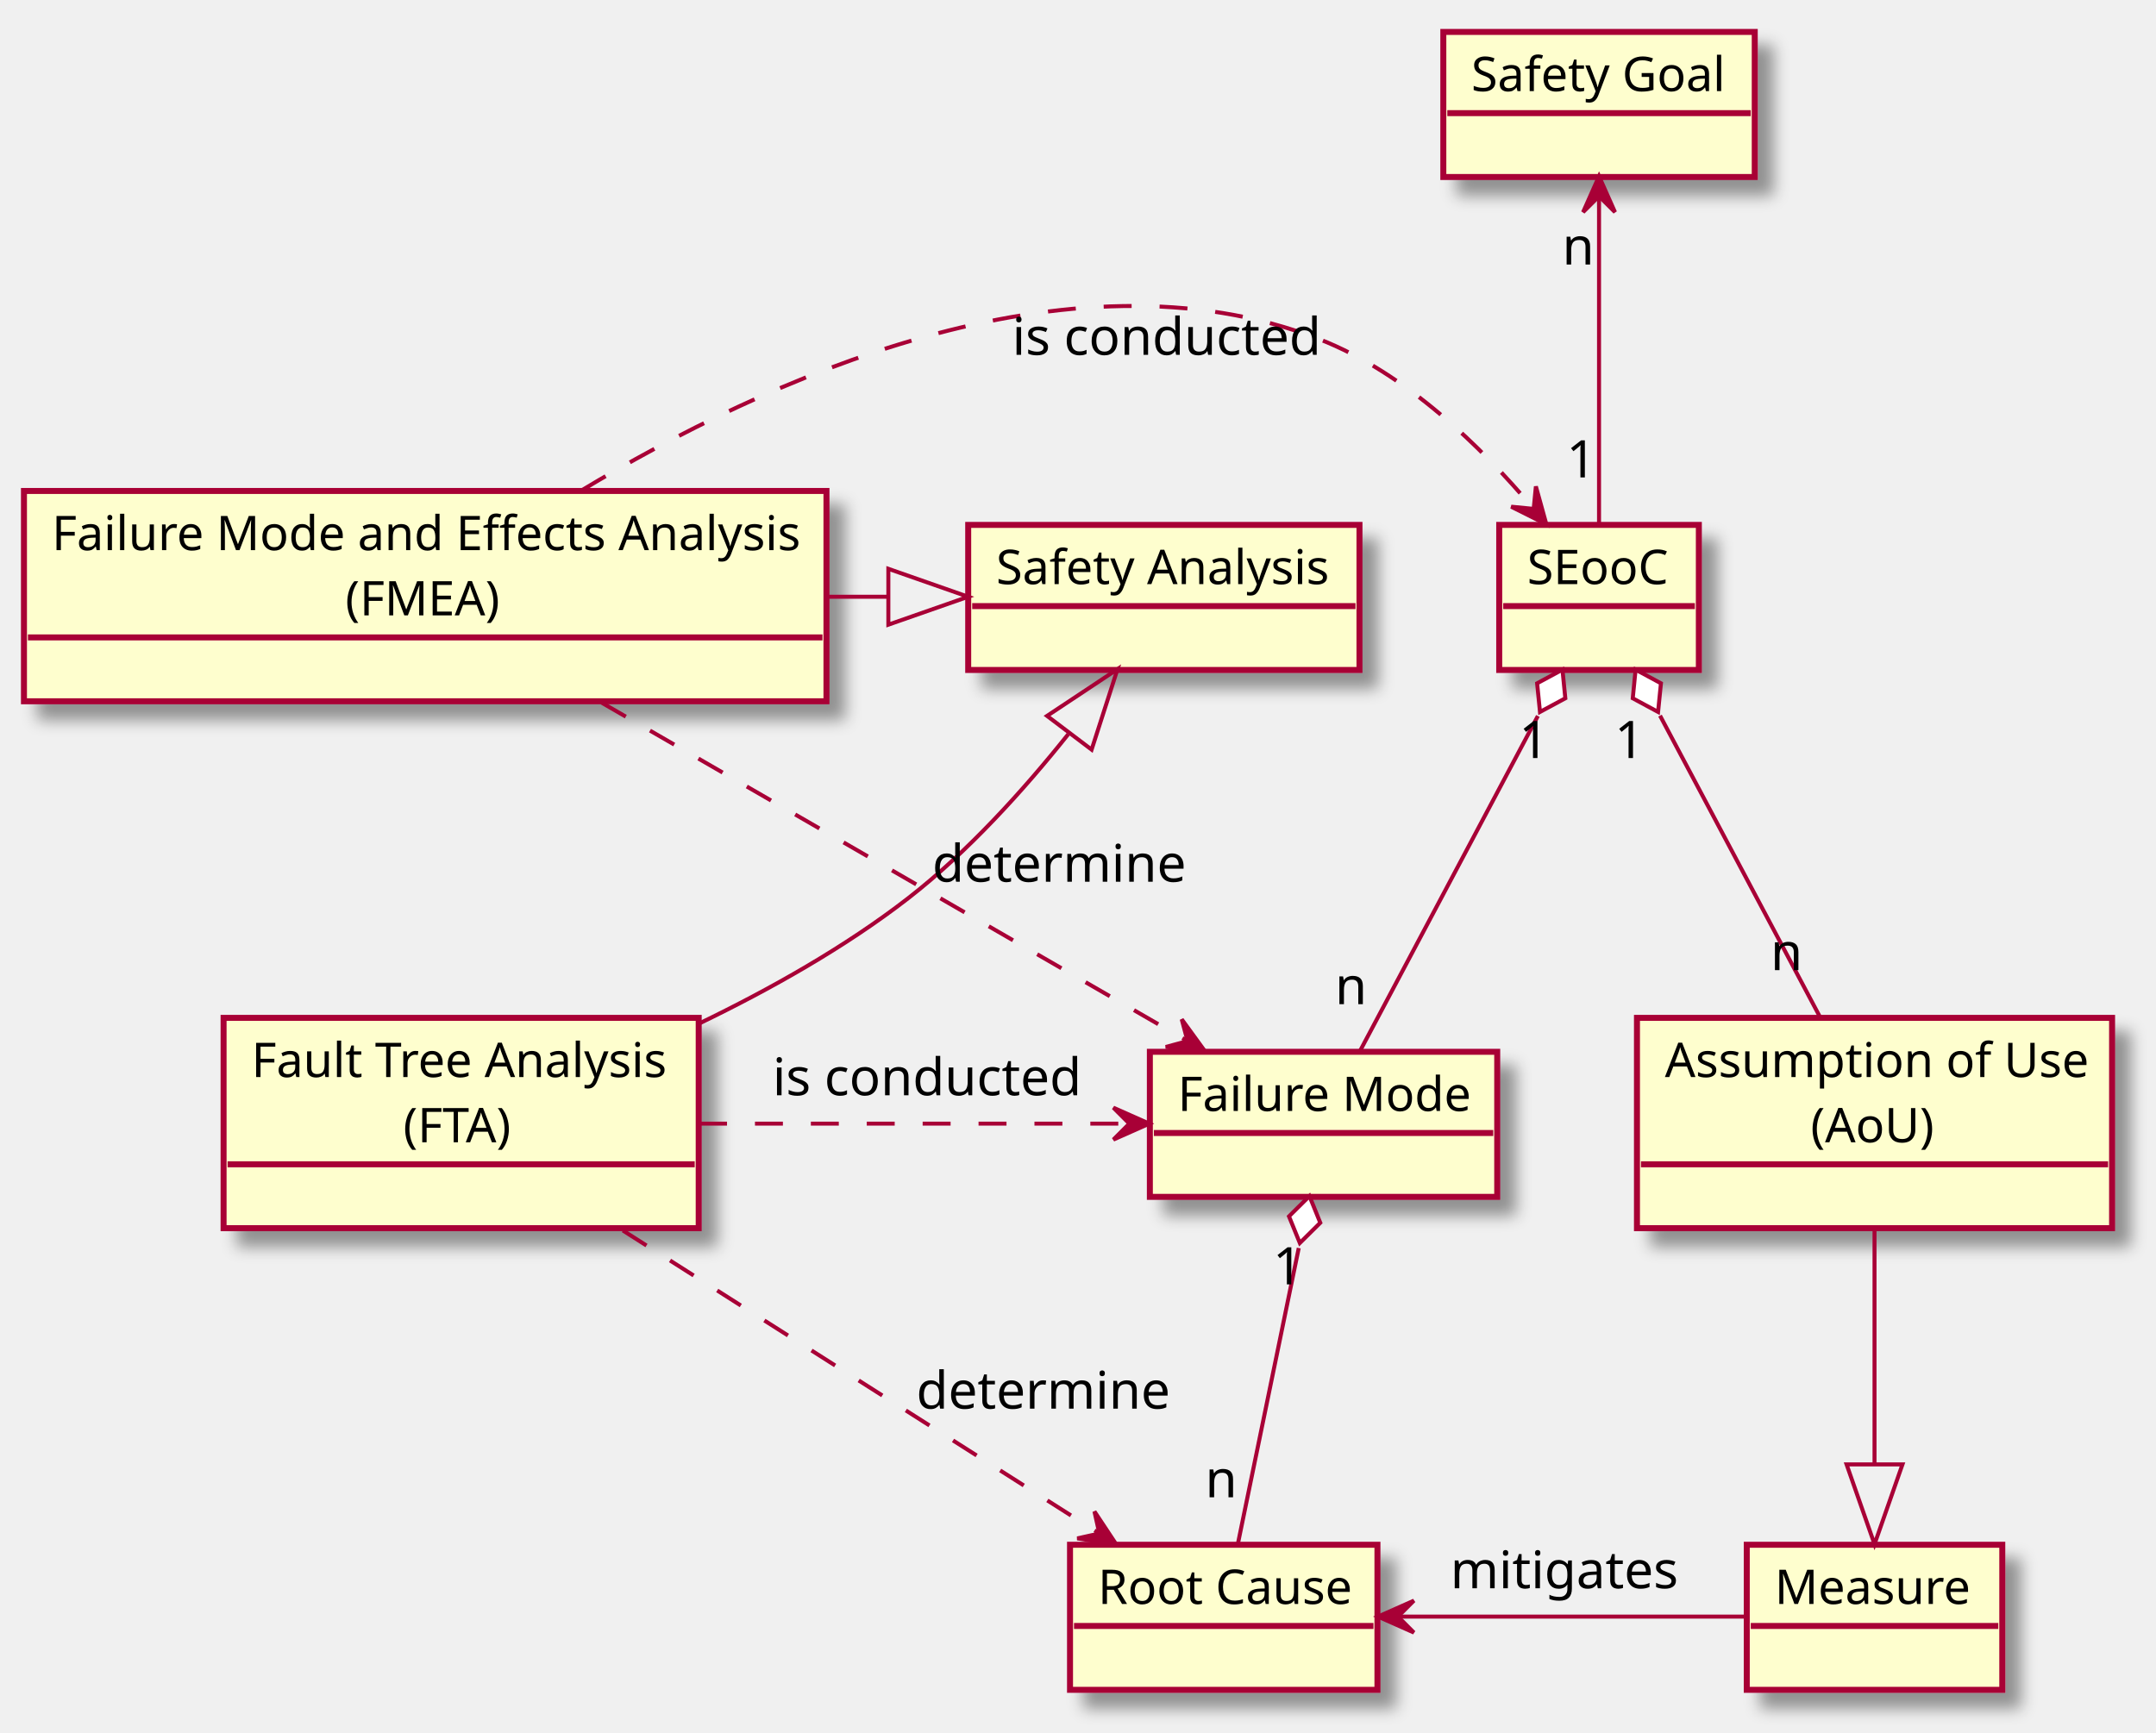
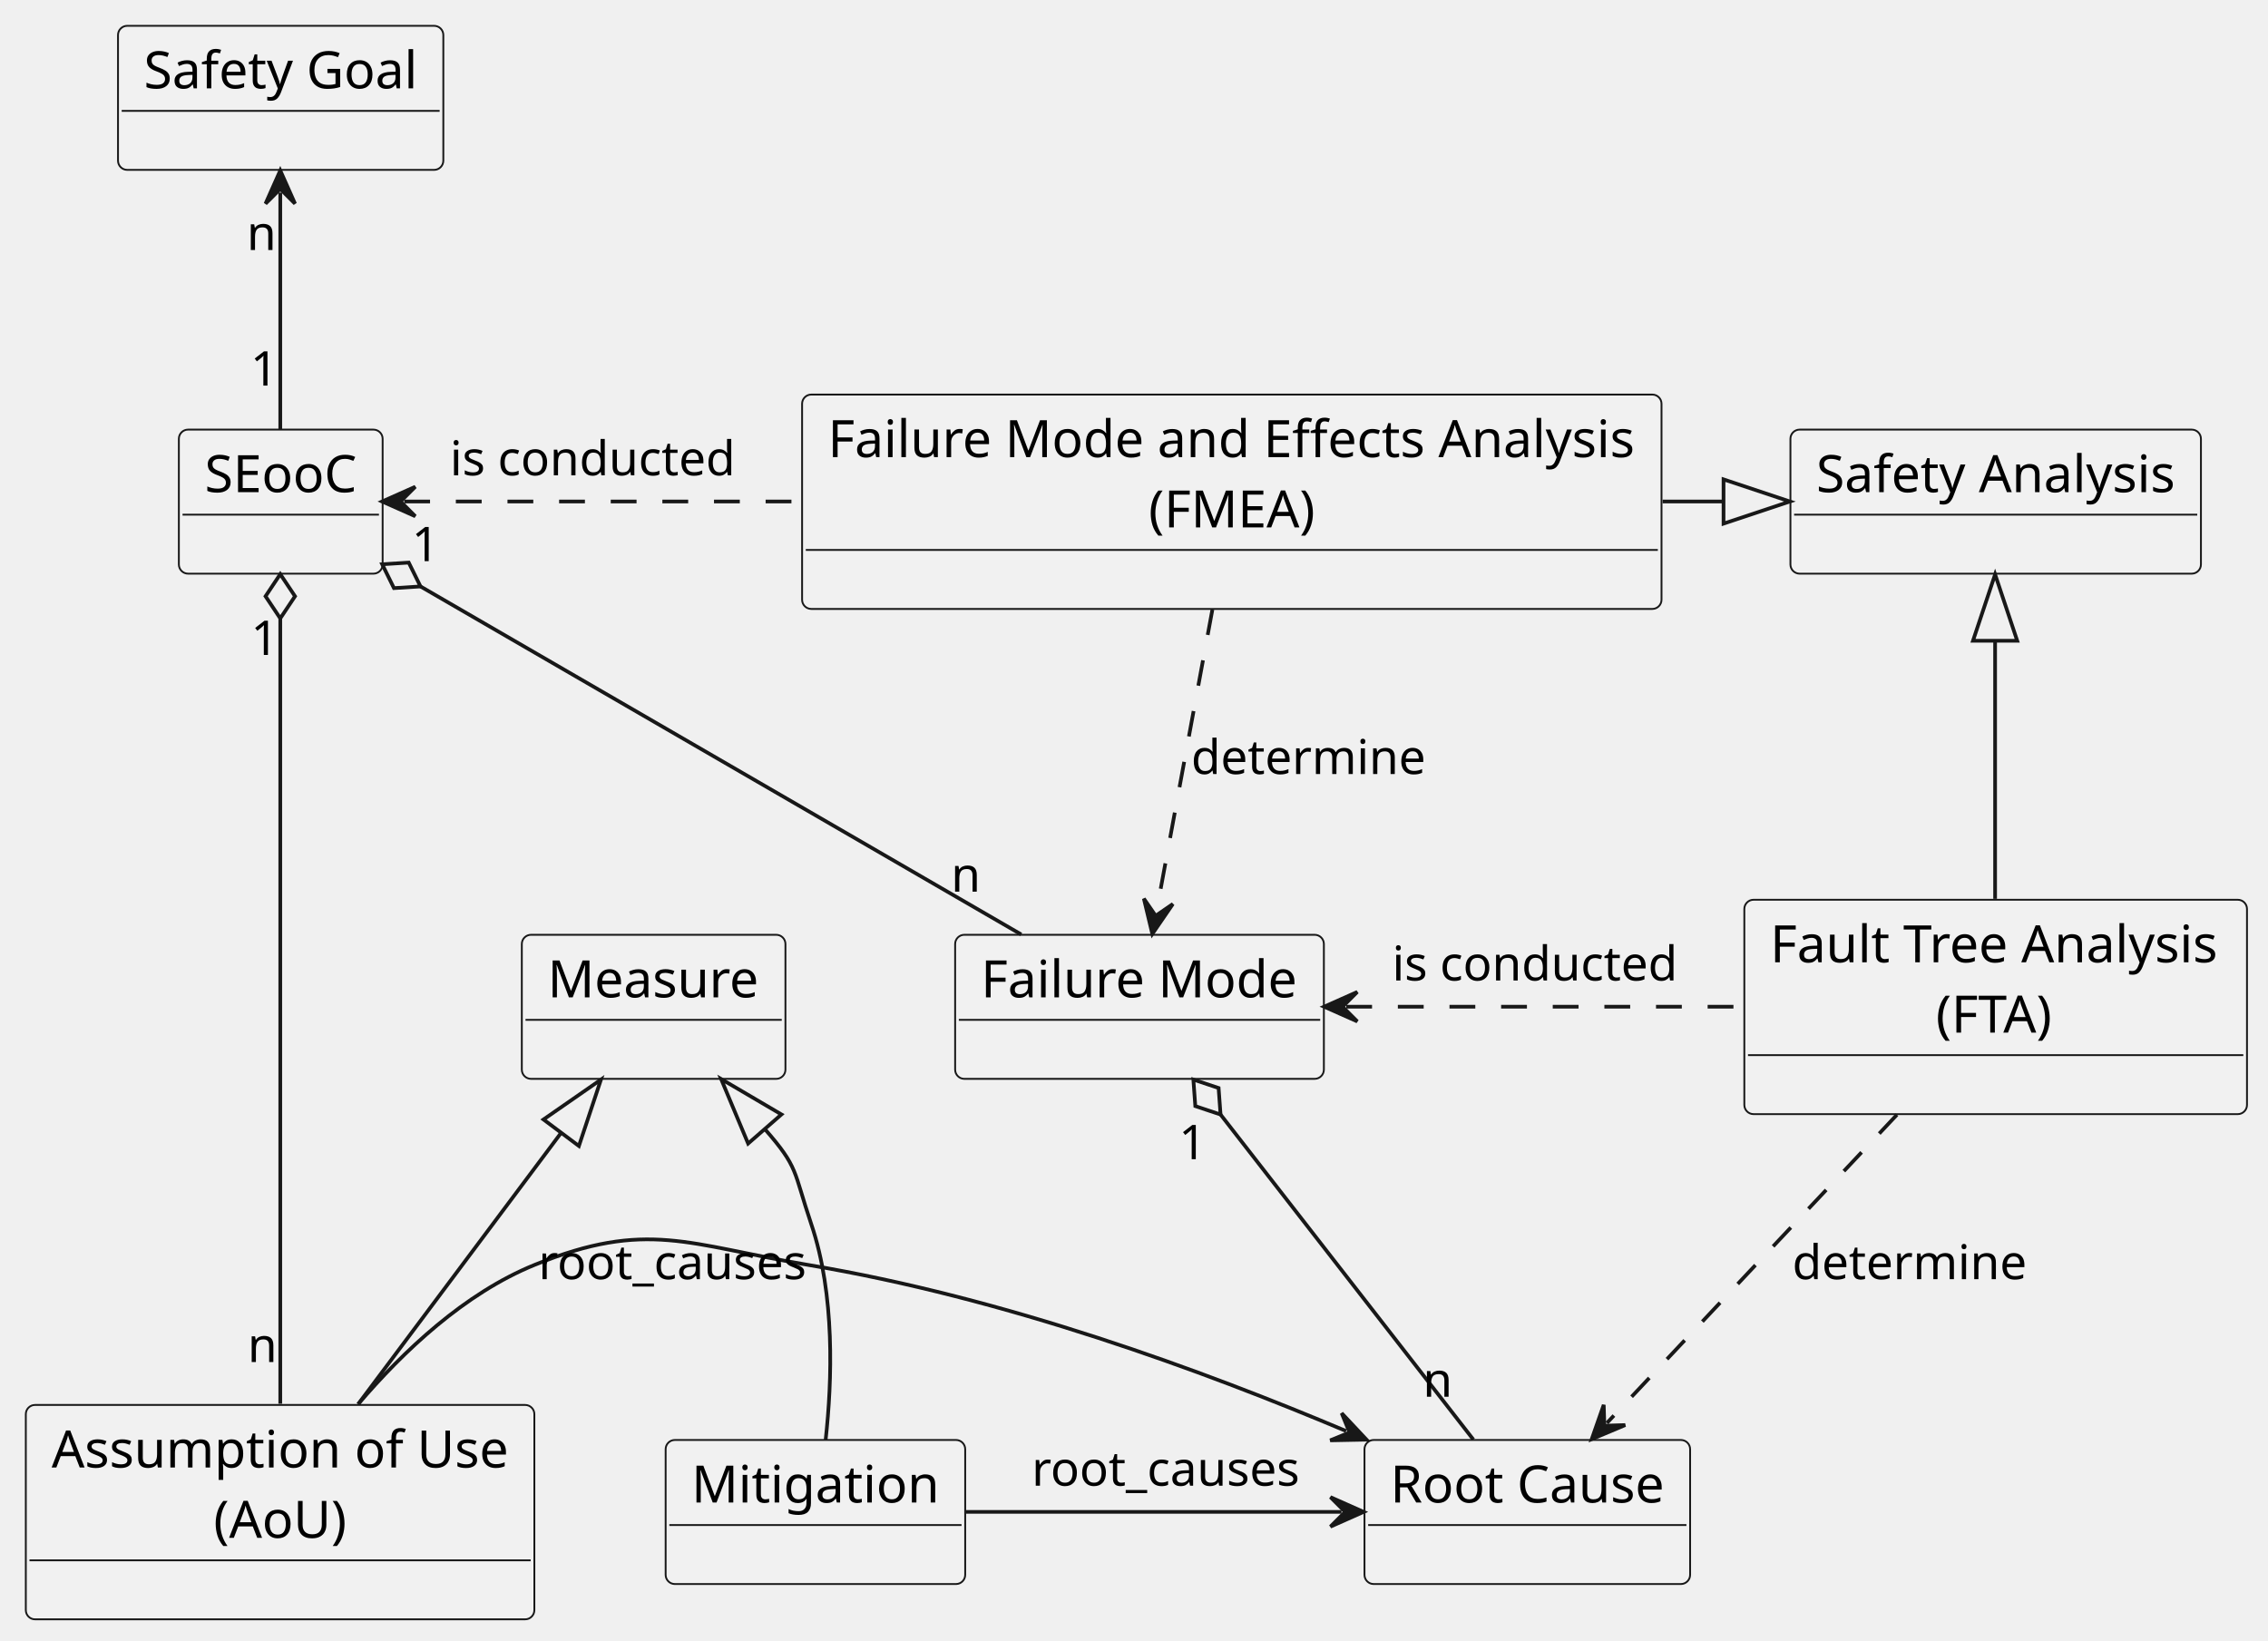
- <svg xmlns="http://www.w3.org/2000/svg" contentScriptType="application/ecmascript" contentStyleType="text/css" height="434px" preserveAspectRatio="none" style="width:540px;height:434px;" version="1.1" viewBox="0 0 540 434" width="540px" zoomAndPan="magnify">
-   <defs>
-     <filter height="300%" id="fc53txeoxl2je" width="300%" x="-1" y="-1">
-       <feGaussianBlur result="blurOut" stdDeviation="2.0" />
-       <feColorMatrix in="blurOut" result="blurOut2" type="matrix" values="0 0 0 0 0 0 0 0 0 0 0 0 0 0 0 0 0 0 .4 0" />
-       <feOffset dx="4.0" dy="4.0" in="blurOut2" result="blurOut3" />
-       <feBlend in="SourceGraphic" in2="blurOut3" mode="normal" />
-     </filter>
-   </defs>
+ <svg xmlns="http://www.w3.org/2000/svg" contentStyleType="text/css" data-diagram-type="CLASS" height="445px" preserveAspectRatio="none" style="width:615px;height:445px;background:#FFFFFF;" version="1.1" viewBox="0 0 615 445" width="615px" zoomAndPan="magnify">
+   <defs />
  <g>
-     <rect fill="#FEFECE" filter="url(#fc53txeoxl2je)" height="36.344" style="stroke: #A80036; stroke-width: 1.5;" width="50" x="375.5" y="131.5" />
-     <text fill="#000000" font-family="sans-serif" font-size="12" lengthAdjust="spacingAndGlyphs" textLength="36" x="382.5" y="146.328">SEooC</text>
-     <line style="stroke: #A80036; stroke-width: 1.5;" x1="376.5" x2="424.5" y1="151.844" y2="151.844" />
-     <rect fill="#FEFECE" filter="url(#fc53txeoxl2je)" height="36.344" style="stroke: #A80036; stroke-width: 1.5;" width="98" x="242.5" y="131.5" />
-     <text fill="#000000" font-family="sans-serif" font-size="12" lengthAdjust="spacingAndGlyphs" textLength="84" x="249.5" y="146.328">Safety Analysis</text>
-     <line style="stroke: #A80036; stroke-width: 1.5;" x1="243.5" x2="339.5" y1="151.844" y2="151.844" />
-     <rect fill="#FEFECE" filter="url(#fc53txeoxl2je)" height="52.688" style="stroke: #A80036; stroke-width: 1.5;" width="201" x="6" y="123" />
-     <text fill="#000000" font-family="sans-serif" font-size="12" lengthAdjust="spacingAndGlyphs" textLength="187" x="13" y="137.828">Failure Mode and Effects Analysis</text>
-     <text fill="#000000" font-family="sans-serif" font-size="12" lengthAdjust="spacingAndGlyphs" textLength="40" x="86.5" y="154.172">(FMEA)</text>
-     <line style="stroke: #A80036; stroke-width: 1.5;" x1="7" x2="206" y1="159.688" y2="159.688" />
-     <rect fill="#FEFECE" filter="url(#fc53txeoxl2je)" height="52.688" style="stroke: #A80036; stroke-width: 1.5;" width="119" x="56" y="255" />
-     <text fill="#000000" font-family="sans-serif" font-size="12" lengthAdjust="spacingAndGlyphs" textLength="105" x="63" y="269.828">Fault Tree Analysis</text>
-     <text fill="#000000" font-family="sans-serif" font-size="12" lengthAdjust="spacingAndGlyphs" textLength="29" x="101" y="286.172">(FTA)</text>
-     <line style="stroke: #A80036; stroke-width: 1.5;" x1="57" x2="174" y1="291.688" y2="291.688" />
-     <rect fill="#FEFECE" filter="url(#fc53txeoxl2je)" height="36.344" style="stroke: #A80036; stroke-width: 1.5;" width="87" x="288" y="263.5" />
-     <text fill="#000000" font-family="sans-serif" font-size="12" lengthAdjust="spacingAndGlyphs" textLength="73" x="295" y="278.328">Failure Mode</text>
-     <line style="stroke: #A80036; stroke-width: 1.5;" x1="289" x2="374" y1="283.844" y2="283.844" />
-     <rect fill="#FEFECE" filter="url(#fc53txeoxl2je)" height="36.344" style="stroke: #A80036; stroke-width: 1.5;" width="77" x="268" y="387" />
-     <text fill="#000000" font-family="sans-serif" font-size="12" lengthAdjust="spacingAndGlyphs" textLength="63" x="275" y="401.828">Root Cause</text>
-     <line style="stroke: #A80036; stroke-width: 1.5;" x1="269" x2="344" y1="407.344" y2="407.344" />
-     <rect fill="#FEFECE" filter="url(#fc53txeoxl2je)" height="36.344" style="stroke: #A80036; stroke-width: 1.5;" width="78" x="361.5" y="8" />
-     <text fill="#000000" font-family="sans-serif" font-size="12" lengthAdjust="spacingAndGlyphs" textLength="64" x="368.5" y="22.828">Safety Goal</text>
-     <line style="stroke: #A80036; stroke-width: 1.5;" x1="362.5" x2="438.5" y1="28.344" y2="28.344" />
-     <rect fill="#FEFECE" filter="url(#fc53txeoxl2je)" height="36.344" style="stroke: #A80036; stroke-width: 1.5;" width="64" x="437.5" y="387" />
-     <text fill="#000000" font-family="sans-serif" font-size="12" lengthAdjust="spacingAndGlyphs" textLength="50" x="444.5" y="401.828">Measure</text>
-     <line style="stroke: #A80036; stroke-width: 1.5;" x1="438.5" x2="500.5" y1="407.344" y2="407.344" />
-     <rect fill="#FEFECE" filter="url(#fc53txeoxl2je)" height="52.688" style="stroke: #A80036; stroke-width: 1.5;" width="119" x="410" y="255" />
-     <text fill="#000000" font-family="sans-serif" font-size="12" lengthAdjust="spacingAndGlyphs" textLength="105" x="417" y="269.828">Assumption of Use</text>
-     <text fill="#000000" font-family="sans-serif" font-size="12" lengthAdjust="spacingAndGlyphs" textLength="32" x="453.5" y="286.172">(AoU)</text>
-     <line style="stroke: #A80036; stroke-width: 1.5;" x1="411" x2="528" y1="291.688" y2="291.688" />
-     <path d="M207.31,149.5 C212.35,149.5 217.39,149.5 222.43,149.5 " fill="none" id="FMEA-&gt;SafetyAnalysis" style="stroke: #A80036; stroke-width: 1.0;" />
-     <polygon fill="none" points="222.5,142.5,242.5,149.5,222.5,156.5,222.5,142.5" style="stroke: #A80036; stroke-width: 1.0;" />
-     <path d="M267.57,183.92 C256.49,197.81 242.46,213.38 227.5,225 C211.73,237.25 192.84,247.86 175.09,256.43 " fill="none" id="SafetyAnalysis&lt;-FTA" style="stroke: #A80036; stroke-width: 1.0;" />
-     <polygon fill="none" points="262.25,179.35,279.9,167.63,273.41,187.8,262.25,179.35" style="stroke: #A80036; stroke-width: 1.0;" />
-     <path d="M400.5,49.29 C400.5,72.99 400.5,109.95 400.5,131.44 " fill="none" id="SafetyGoal&lt;-SEooC" style="stroke: #A80036; stroke-width: 1.0;" />
-     <polygon fill="#A80036" points="400.5,44.15,396.5,53.15,400.5,49.15,404.5,53.15,400.5,44.15" style="stroke: #A80036; stroke-width: 1.0;" />
-     <text fill="#000000" font-family="sans-serif" font-size="13" lengthAdjust="spacingAndGlyphs" textLength="8" x="391.275" y="66.264">n</text>
-     <text fill="#000000" font-family="sans-serif" font-size="13" lengthAdjust="spacingAndGlyphs" textLength="7" x="392.341" y="119.599">1</text>
-     <path d="M145.66,122.86 C190.95,95.57 267.36,60.34 330.5,85 C352.17,93.46 371.17,112.12 383.89,127.2 " fill="none" id="FMEA-&gt;SEooC" style="stroke: #A80036; stroke-width: 1.0; stroke-dasharray: 7.0,7.0;" />
-     <polygon fill="#A80036" points="387.31,131.35,384.684,121.858,384.135,127.488,378.504,126.939,387.31,131.35" style="stroke: #A80036; stroke-width: 1.0;" />
-     <text fill="#000000" font-family="sans-serif" font-size="13" lengthAdjust="spacingAndGlyphs" textLength="76" x="253.5" y="88.897">is conducted</text>
-     <path d="M175.09,281.5 C208.99,281.5 250.92,281.5 282.82,281.5 " fill="none" id="FTA-&gt;FailureMode" style="stroke: #A80036; stroke-width: 1.0; stroke-dasharray: 7.0,7.0;" />
-     <polygon fill="#A80036" points="287.86,281.5,278.86,277.5,282.86,281.5,278.86,285.5,287.86,281.5" style="stroke: #A80036; stroke-width: 1.0;" />
-     <text fill="#000000" font-family="sans-serif" font-size="13" lengthAdjust="spacingAndGlyphs" textLength="76" x="193.5" y="274.397">is conducted</text>
-     <path d="M325.29,312.66 C320.48,336.08 313.97,367.71 310.01,386.94 " fill="none" id="FailureMode&lt;-RootCause" style="stroke: #A80036; stroke-width: 1.0;" />
-     <polygon fill="#FFFFFF" points="327.97,299.65,322.846,304.724,325.558,311.405,330.683,306.332,327.97,299.65" style="stroke: #A80036; stroke-width: 1.0;" />
-     <text fill="#000000" font-family="sans-serif" font-size="13" lengthAdjust="spacingAndGlyphs" textLength="7" x="318.817" y="321.764">1</text>
-     <text fill="#000000" font-family="sans-serif" font-size="13" lengthAdjust="spacingAndGlyphs" textLength="8" x="301.848" y="375.099">n</text>
-     <path d="M385.18,179.37 C371.55,205.05 352.06,241.76 340.7,263.17 " fill="none" id="SEooC&lt;-FailureMode" style="stroke: #A80036; stroke-width: 1.0;" />
-     <polygon fill="#FFFFFF" points="391.34,167.76,384.993,171.183,385.711,178.358,392.058,174.935,391.34,167.76" style="stroke: #A80036; stroke-width: 1.0;" />
-     <text fill="#000000" font-family="sans-serif" font-size="13" lengthAdjust="spacingAndGlyphs" textLength="7" x="380.463" y="189.908">1</text>
-     <text fill="#000000" font-family="sans-serif" font-size="13" lengthAdjust="spacingAndGlyphs" textLength="8" x="334.358" y="251.573">n</text>
-     <path d="M415.78,179.29 C427.74,201.83 444.23,232.89 455.77,254.64 " fill="none" id="SEooC&lt;-AoU" style="stroke: #A80036; stroke-width: 1.0;" />
-     <polygon fill="#FFFFFF" points="409.66,167.76,408.942,174.935,415.289,178.358,416.007,171.183,409.66,167.76" style="stroke: #A80036; stroke-width: 1.0;" />
-     <text fill="#000000" font-family="sans-serif" font-size="13" lengthAdjust="spacingAndGlyphs" textLength="7" x="404.393" y="189.908">1</text>
-     <text fill="#000000" font-family="sans-serif" font-size="13" lengthAdjust="spacingAndGlyphs" textLength="8" x="443.448" y="243.042">n</text>
-     <path d="M150.68,176.03 C193.6,200.83 257.88,237.96 297.11,260.63 " fill="none" id="FMEA-&gt;FailureMode" style="stroke: #A80036; stroke-width: 1.0; stroke-dasharray: 7.0,7.0;" />
-     <polygon fill="#A80036" points="301.77,263.32,295.977,255.355,297.44,260.819,291.976,262.283,301.77,263.32" style="stroke: #A80036; stroke-width: 1.0;" />
-     <text fill="#000000" font-family="sans-serif" font-size="13" lengthAdjust="spacingAndGlyphs" textLength="62" x="233.5" y="220.897">determine</text>
-     <path d="M156.01,308.27 C191.64,330.93 242.76,363.46 275.3,384.15 " fill="none" id="FTA-&gt;RootCause" style="stroke: #A80036; stroke-width: 1.0; stroke-dasharray: 7.0,7.0;" />
-     <polygon fill="#A80036" points="279.56,386.87,274.12,378.66,275.344,384.183,269.82,385.406,279.56,386.87" style="stroke: #A80036; stroke-width: 1.0;" />
-     <text fill="#000000" font-family="sans-serif" font-size="13" lengthAdjust="spacingAndGlyphs" textLength="62" x="229.5" y="352.897">determine</text>
-     <path d="M469.5,308.27 C469.5,325.29 469.5,347.87 469.5,366.83 " fill="none" id="AoU-&gt;Measure" style="stroke: #A80036; stroke-width: 1.0;" />
-     <polygon fill="none" points="476.5,366.87,469.5,386.87,462.5,366.87,476.5,366.87" style="stroke: #A80036; stroke-width: 1.0;" />
-     <path d="M350.17,405 C377.66,405 412.52,405 437.45,405 " fill="none" id="RootCause&lt;-Measure" style="stroke: #A80036; stroke-width: 1.0;" />
-     <polygon fill="#A80036" points="345.13,405,354.13,409,350.13,405,354.13,401,345.13,405" style="stroke: #A80036; stroke-width: 1.0;" />
-     <text fill="#000000" font-family="sans-serif" font-size="13" lengthAdjust="spacingAndGlyphs" textLength="56" x="363.25" y="397.897">mitigates</text>
+     <g class="entity" data-entity="SEooC" data-source-line="15" data-uid="ent0002" id="entity_SEooC">
+       <rect fill="#F1F1F1" height="39.068" rx="2.5" ry="2.5" style="stroke:#181818;stroke-width:0.5;" width="55.258" x="48.5" y="116.5" />
+       <text fill="#000000" font-family="sans-serif" font-size="14" lengthAdjust="spacing" textLength="41.258" x="55.5" y="133.466">SEooC</text>
+       <line style="stroke:#181818;stroke-width:0.5;" x1="49.5" x2="102.758" y1="139.568" y2="139.568" />
+     </g>
+     <g class="entity" data-entity="SafetyAnalysis" data-source-line="16" data-uid="ent0003" id="entity_SafetyAnalysis">
+       <rect fill="#F1F1F1" height="39.068" rx="2.5" ry="2.5" style="stroke:#181818;stroke-width:0.5;" width="111.314" x="485.5" y="116.5" />
+       <text fill="#000000" font-family="sans-serif" font-size="14" lengthAdjust="spacing" textLength="97.314" x="492.5" y="133.466">Safety Analysis</text>
+       <line style="stroke:#181818;stroke-width:0.5;" x1="486.5" x2="595.814" y1="139.568" y2="139.568" />
+     </g>
+     <g class="entity" data-entity="FMEA" data-source-line="17" data-uid="ent0004" id="entity_FMEA">
+       <rect fill="#F1F1F1" height="58.136" rx="2.5" ry="2.5" style="stroke:#181818;stroke-width:0.5;" width="233.043" x="217.5" y="107" />
+       <text fill="#000000" font-family="sans-serif" font-size="14" lengthAdjust="spacing" textLength="219.043" x="224.5" y="123.966">Failure Mode and Effects Analysis</text>
+       <text fill="#000000" font-family="sans-serif" font-size="14" lengthAdjust="spacing" textLength="45.094" x="311.475" y="143.034">(FMEA)</text>
+       <line style="stroke:#181818;stroke-width:0.5;" x1="218.5" x2="449.543" y1="149.136" y2="149.136" />
+     </g>
+     <g class="entity" data-entity="FTA" data-source-line="18" data-uid="ent0005" id="entity_FTA">
+       <rect fill="#F1F1F1" height="58.136" rx="2.5" ry="2.5" style="stroke:#181818;stroke-width:0.5;" width="136.304" x="473" y="244" />
+       <text fill="#000000" font-family="sans-serif" font-size="14" lengthAdjust="spacing" textLength="122.303" x="480" y="260.966">Fault Tree Analysis</text>
+       <text fill="#000000" font-family="sans-serif" font-size="14" lengthAdjust="spacing" textLength="32.396" x="524.954" y="280.034">(FTA)</text>
+       <line style="stroke:#181818;stroke-width:0.5;" x1="474" x2="608.303" y1="286.136" y2="286.136" />
+     </g>
+     <g class="entity" data-entity="FailureMode" data-source-line="19" data-uid="ent0006" id="entity_FailureMode">
+       <rect fill="#F1F1F1" height="39.068" rx="2.5" ry="2.5" style="stroke:#181818;stroke-width:0.5;" width="99.988" x="259" y="253.5" />
+       <text fill="#000000" font-family="sans-serif" font-size="14" lengthAdjust="spacing" textLength="85.988" x="266" y="270.466">Failure Mode</text>
+       <line style="stroke:#181818;stroke-width:0.5;" x1="260" x2="357.988" y1="276.568" y2="276.568" />
+     </g>
+     <g class="entity" data-entity="RootCause" data-source-line="20" data-uid="ent0007" id="entity_RootCause">
+       <rect fill="#F1F1F1" height="39.068" rx="2.5" ry="2.5" style="stroke:#181818;stroke-width:0.5;" width="88.298" x="370" y="390.5" />
+       <text fill="#000000" font-family="sans-serif" font-size="14" lengthAdjust="spacing" textLength="74.298" x="377" y="407.466">Root Cause</text>
+       <line style="stroke:#181818;stroke-width:0.5;" x1="371" x2="457.298" y1="413.568" y2="413.568" />
+     </g>
+     <g class="entity" data-entity="SafetyGoal" data-source-line="21" data-uid="ent0008" id="entity_SafetyGoal">
+       <rect fill="#F1F1F1" height="39.068" rx="2.5" ry="2.5" style="stroke:#181818;stroke-width:0.5;" width="88.214" x="32" y="7" />
+       <text fill="#000000" font-family="sans-serif" font-size="14" lengthAdjust="spacing" textLength="74.214" x="39" y="23.966">Safety Goal</text>
+       <line style="stroke:#181818;stroke-width:0.5;" x1="33" x2="119.214" y1="30.068" y2="30.068" />
+     </g>
+     <g class="entity" data-entity="Measure" data-source-line="22" data-uid="ent0009" id="entity_Measure">
+       <rect fill="#F1F1F1" height="39.068" rx="2.5" ry="2.5" style="stroke:#181818;stroke-width:0.5;" width="71.484" x="141.5" y="253.5" />
+       <text fill="#000000" font-family="sans-serif" font-size="14" lengthAdjust="spacing" textLength="57.484" x="148.5" y="270.466">Measure</text>
+       <line style="stroke:#181818;stroke-width:0.5;" x1="142.5" x2="211.984" y1="276.568" y2="276.568" />
+     </g>
+     <g class="entity" data-entity="Mitigation" data-source-line="23" data-uid="ent0010" id="entity_Mitigation">
+       <rect fill="#F1F1F1" height="39.068" rx="2.5" ry="2.5" style="stroke:#181818;stroke-width:0.5;" width="81.228" x="180.5" y="390.5" />
+       <text fill="#000000" font-family="sans-serif" font-size="14" lengthAdjust="spacing" textLength="67.228" x="187.5" y="407.466">Mitigation</text>
+       <line style="stroke:#181818;stroke-width:0.5;" x1="181.5" x2="260.728" y1="413.568" y2="413.568" />
+     </g>
+     <g class="entity" data-entity="AoU" data-source-line="24" data-uid="ent0011" id="entity_AoU">
+       <rect fill="#F1F1F1" height="58.136" rx="2.5" ry="2.5" style="stroke:#181818;stroke-width:0.5;" width="137.899" x="7" y="381" />
+       <text fill="#000000" font-family="sans-serif" font-size="14" lengthAdjust="spacing" textLength="123.9" x="14" y="397.966">Assumption of Use</text>
+       <text fill="#000000" font-family="sans-serif" font-size="14" lengthAdjust="spacing" textLength="36.05" x="57.925" y="417.034">(AoU)</text>
+       <line style="stroke:#181818;stroke-width:0.5;" x1="8" x2="143.899" y1="423.136" y2="423.136" />
+     </g>
+     <g class="link" data-entity-1="FMEA" data-entity-2="SafetyAnalysis" data-source-line="26" data-uid="lnk13" id="link_FMEA_SafetyAnalysis">
+       <path codeLine="26" d="M450.84,136 C462.35,136 455.85,136 467.36,136" fill="none" id="FMEA-to-SafetyAnalysis" style="stroke:#181818;stroke-width:1;" />
+       <polygon fill="none" points="485.36,136,467.36,130,467.36,142,485.36,136" style="stroke:#181818;stroke-width:1;" />
+     </g>
+     <g class="link" data-entity-1="SafetyAnalysis" data-entity-2="FTA" data-source-line="27" data-uid="lnk14" id="link_SafetyAnalysis_FTA">
+       <path codeLine="27" d="M541,173.77 C541,196.59 541,217.33 541,243.76" fill="none" id="SafetyAnalysis-backto-FTA" style="stroke:#181818;stroke-width:1;" />
+       <polygon fill="none" points="541,155.77,535,173.77,547,173.77,541,155.77" style="stroke:#181818;stroke-width:1;" />
+     </g>
+     <g class="link" data-entity-1="SafetyGoal" data-entity-2="SEooC" data-source-line="29" data-uid="lnk16" id="link_SafetyGoal_SEooC">
+       <path codeLine="29" d="M76,52.23 C76,71.96 76,96.84 76,116.49" fill="none" id="SafetyGoal-backto-SEooC" style="stroke:#181818;stroke-width:1;" />
+       <polygon fill="#181818" points="76,46.23,72,55.23,76,51.23,80,55.23,76,46.23" style="stroke:#181818;stroke-width:1;" />
+       <text fill="#000000" font-family="sans-serif" font-size="13" lengthAdjust="spacing" textLength="8.034" x="66.901" y="67.8">n</text>
+       <text fill="#000000" font-family="sans-serif" font-size="13" lengthAdjust="spacing" textLength="7.436" x="67.913" y="104.561">1</text>
+     </g>
+     <g class="link" data-entity-1="SEooC" data-entity-2="FMEA" data-source-line="30" data-uid="lnk17" id="link_SEooC_FMEA">
+       <path codeLine="30" d="M109.61,136 C137.1,136 175.2,136 217.48,136" fill="none" id="SEooC-backto-FMEA" style="stroke:#181818;stroke-width:1;stroke-dasharray:7,7;" />
+       <polygon fill="#181818" points="103.61,136,112.61,140,108.61,136,112.61,132,103.61,136" style="stroke:#181818;stroke-width:1;" />
+       <text fill="#000000" font-family="sans-serif" font-size="13" lengthAdjust="spacing" textLength="77.389" x="122" y="128.897">is conducted</text>
+     </g>
+     <g class="link" data-entity-1="FailureMode" data-entity-2="FTA" data-source-line="31" data-uid="lnk18" id="link_FailureMode_FTA">
+       <path codeLine="31" d="M365.05,273 C398.36,273 436.52,273 472.99,273" fill="none" id="FailureMode-backto-FTA" style="stroke:#181818;stroke-width:1;stroke-dasharray:7,7;" />
+       <polygon fill="#181818" points="359.05,273,368.05,277,364.05,273,368.05,269,359.05,273" style="stroke:#181818;stroke-width:1;" />
+       <text fill="#000000" font-family="sans-serif" font-size="13" lengthAdjust="spacing" textLength="77.389" x="377.5" y="265.897">is conducted</text>
+     </g>
+     <g class="link" data-entity-1="FailureMode" data-entity-2="RootCause" data-source-line="32" data-uid="lnk19" id="link_FailureMode_RootCause">
+       <path codeLine="32" d="M330.967,302.242 C351.027,328.032 379.53,364.68 399.52,390.39" fill="none" id="FailureMode-backto-RootCause" style="stroke:#181818;stroke-width:1;" />
+       <polygon fill="none" points="323.6,292.77,324.126,299.962,330.967,302.242,330.441,295.05,323.6,292.77" style="stroke:#181818;stroke-width:1;" />
+       <text fill="#000000" font-family="sans-serif" font-size="13" lengthAdjust="spacing" textLength="7.436" x="319.643" y="314.35">1</text>
+       <text fill="#000000" font-family="sans-serif" font-size="13" lengthAdjust="spacing" textLength="8.034" x="385.82" y="378.776">n</text>
+     </g>
+     <g class="link" data-entity-1="SEooC" data-entity-2="FailureMode" data-source-line="34" data-uid="lnk20" id="link_SEooC_FailureMode">
+       <path codeLine="34" d="M114.024,159.035 C157.424,184.175 230.94,226.77 276.92,253.41" fill="none" id="SEooC-backto-FailureMode" style="stroke:#181818;stroke-width:1;" />
+       <polygon fill="none" points="103.64,153.02,106.827,159.489,114.024,159.035,110.837,152.566,103.64,153.02" style="stroke:#181818;stroke-width:1;" />
+       <text fill="#000000" font-family="sans-serif" font-size="13" lengthAdjust="spacing" textLength="7.436" x="111.642" y="152.182">1</text>
+       <text fill="#000000" font-family="sans-serif" font-size="13" lengthAdjust="spacing" textLength="8.034" x="257.878" y="241.802">n</text>
+     </g>
+     <g class="link" data-entity-1="SEooC" data-entity-2="AoU" data-source-line="35" data-uid="lnk21" id="link_SEooC_AoU">
+       <path codeLine="35" d="M76,167.7 C76,214.51 76,324.97 76,380.68" fill="none" id="SEooC-backto-AoU" style="stroke:#181818;stroke-width:1;" />
+       <polygon fill="none" points="76,155.7,72,161.7,76,167.7,80,161.7,76,155.7" style="stroke:#181818;stroke-width:1;" />
+       <text fill="#000000" font-family="sans-serif" font-size="13" lengthAdjust="spacing" textLength="7.436" x="68.041" y="177.618">1</text>
+       <text fill="#000000" font-family="sans-serif" font-size="13" lengthAdjust="spacing" textLength="8.034" x="67.14" y="369.366">n</text>
+     </g>
+     <g class="link" data-entity-1="FMEA" data-entity-2="FailureMode" data-source-line="36" data-uid="lnk22" id="link_FMEA_FailureMode">
+       <path codeLine="36" d="M328.76,165.3 C323.86,191.74 317.782,224.57 313.562,247.37" fill="none" id="FMEA-to-FailureMode" style="stroke:#181818;stroke-width:1;stroke-dasharray:7,7;" />
+       <polygon fill="#181818" points="312.47,253.27,318.041,245.148,313.38,248.353,310.175,243.692,312.47,253.27" style="stroke:#181818;stroke-width:1;" />
+       <text fill="#000000" font-family="sans-serif" font-size="13" lengthAdjust="spacing" textLength="63.596" x="323" y="209.897">determine</text>
+     </g>
+     <g class="link" data-entity-1="FTA" data-entity-2="RootCause" data-source-line="37" data-uid="lnk23" id="link_FTA_RootCause">
+       <path codeLine="37" d="M514.38,302.3 C489.5,328.74 457.181,363.1 435.731,385.9" fill="none" id="FTA-to-RootCause" style="stroke:#181818;stroke-width:1;stroke-dasharray:7,7;" />
+       <polygon fill="#181818" points="431.62,390.27,440.7,386.456,435.046,386.628,434.874,380.974,431.62,390.27" style="stroke:#181818;stroke-width:1;" />
+       <text fill="#000000" font-family="sans-serif" font-size="13" lengthAdjust="spacing" textLength="63.596" x="486" y="346.897">determine</text>
+     </g>
+     <g class="link" data-entity-1="Measure" data-entity-2="Mitigation" data-source-line="39" data-uid="lnk24" id="link_Measure_Mitigation">
+       <path codeLine="39" d="M207.381,306.167 C216.631,316.757 215.03,317.27 220,332 C226.46,351.13 225.64,374.48 223.89,390.42" fill="none" id="Measure-backto-Mitigation" style="stroke:#181818;stroke-width:1;" />
+       <polygon fill="none" points="195.54,292.61,202.862,310.114,211.9,302.22,195.54,292.61" style="stroke:#181818;stroke-width:1;" />
+     </g>
+     <g class="link" data-entity-1="Measure" data-entity-2="AoU" data-source-line="40" data-uid="lnk25" id="link_Measure_AoU">
+       <path codeLine="40" d="M152.174,307.181 C135.094,330.001 116.9,354.33 97.13,380.76" fill="none" id="Measure-backto-AoU" style="stroke:#181818;stroke-width:1;" />
+       <polygon fill="none" points="162.96,292.77,147.371,303.585,156.978,310.776,162.96,292.77" style="stroke:#181818;stroke-width:1;" />
+     </g>
+     <g class="link" data-entity-1="Mitigation" data-entity-2="RootCause" data-source-line="41" data-uid="lnk27" id="link_Mitigation_RootCause">
+       <path codeLine="41" d="M261.93,410 C293.58,410 331.32,410 363.77,410" fill="none" id="Mitigation-to-RootCause" style="stroke:#181818;stroke-width:1;" />
+       <polygon fill="#181818" points="369.77,410,360.77,406,364.77,410,360.77,414,369.77,410" style="stroke:#181818;stroke-width:1;" />
+       <text fill="#000000" font-family="sans-serif" font-size="13" lengthAdjust="spacing" textLength="72.917" x="279.75" y="402.897">root_causes</text>
+     </g>
+     <g class="link" data-entity-1="AoU" data-entity-2="RootCause" data-source-line="42" data-uid="lnk29" id="link_AoU_RootCause">
+       <path codeLine="42" d="M97.11,380.79 C109.3,366.49 125.97,350.72 145,343 C175.48,330.64 186.56,337.58 219,343 C272.84,351.99 326.211,371.719 365.021,388.079" fill="none" id="AoU-to-RootCause" style="stroke:#181818;stroke-width:1;" />
+       <polygon fill="#181818" points="370.55,390.41,363.81,383.228,365.943,388.468,360.703,390.6,370.55,390.41" style="stroke:#181818;stroke-width:1;" />
+       <text fill="#000000" font-family="sans-serif" font-size="13" lengthAdjust="spacing" textLength="72.917" x="146" y="346.897">root_causes</text>
+     </g>
  </g>
</svg>
